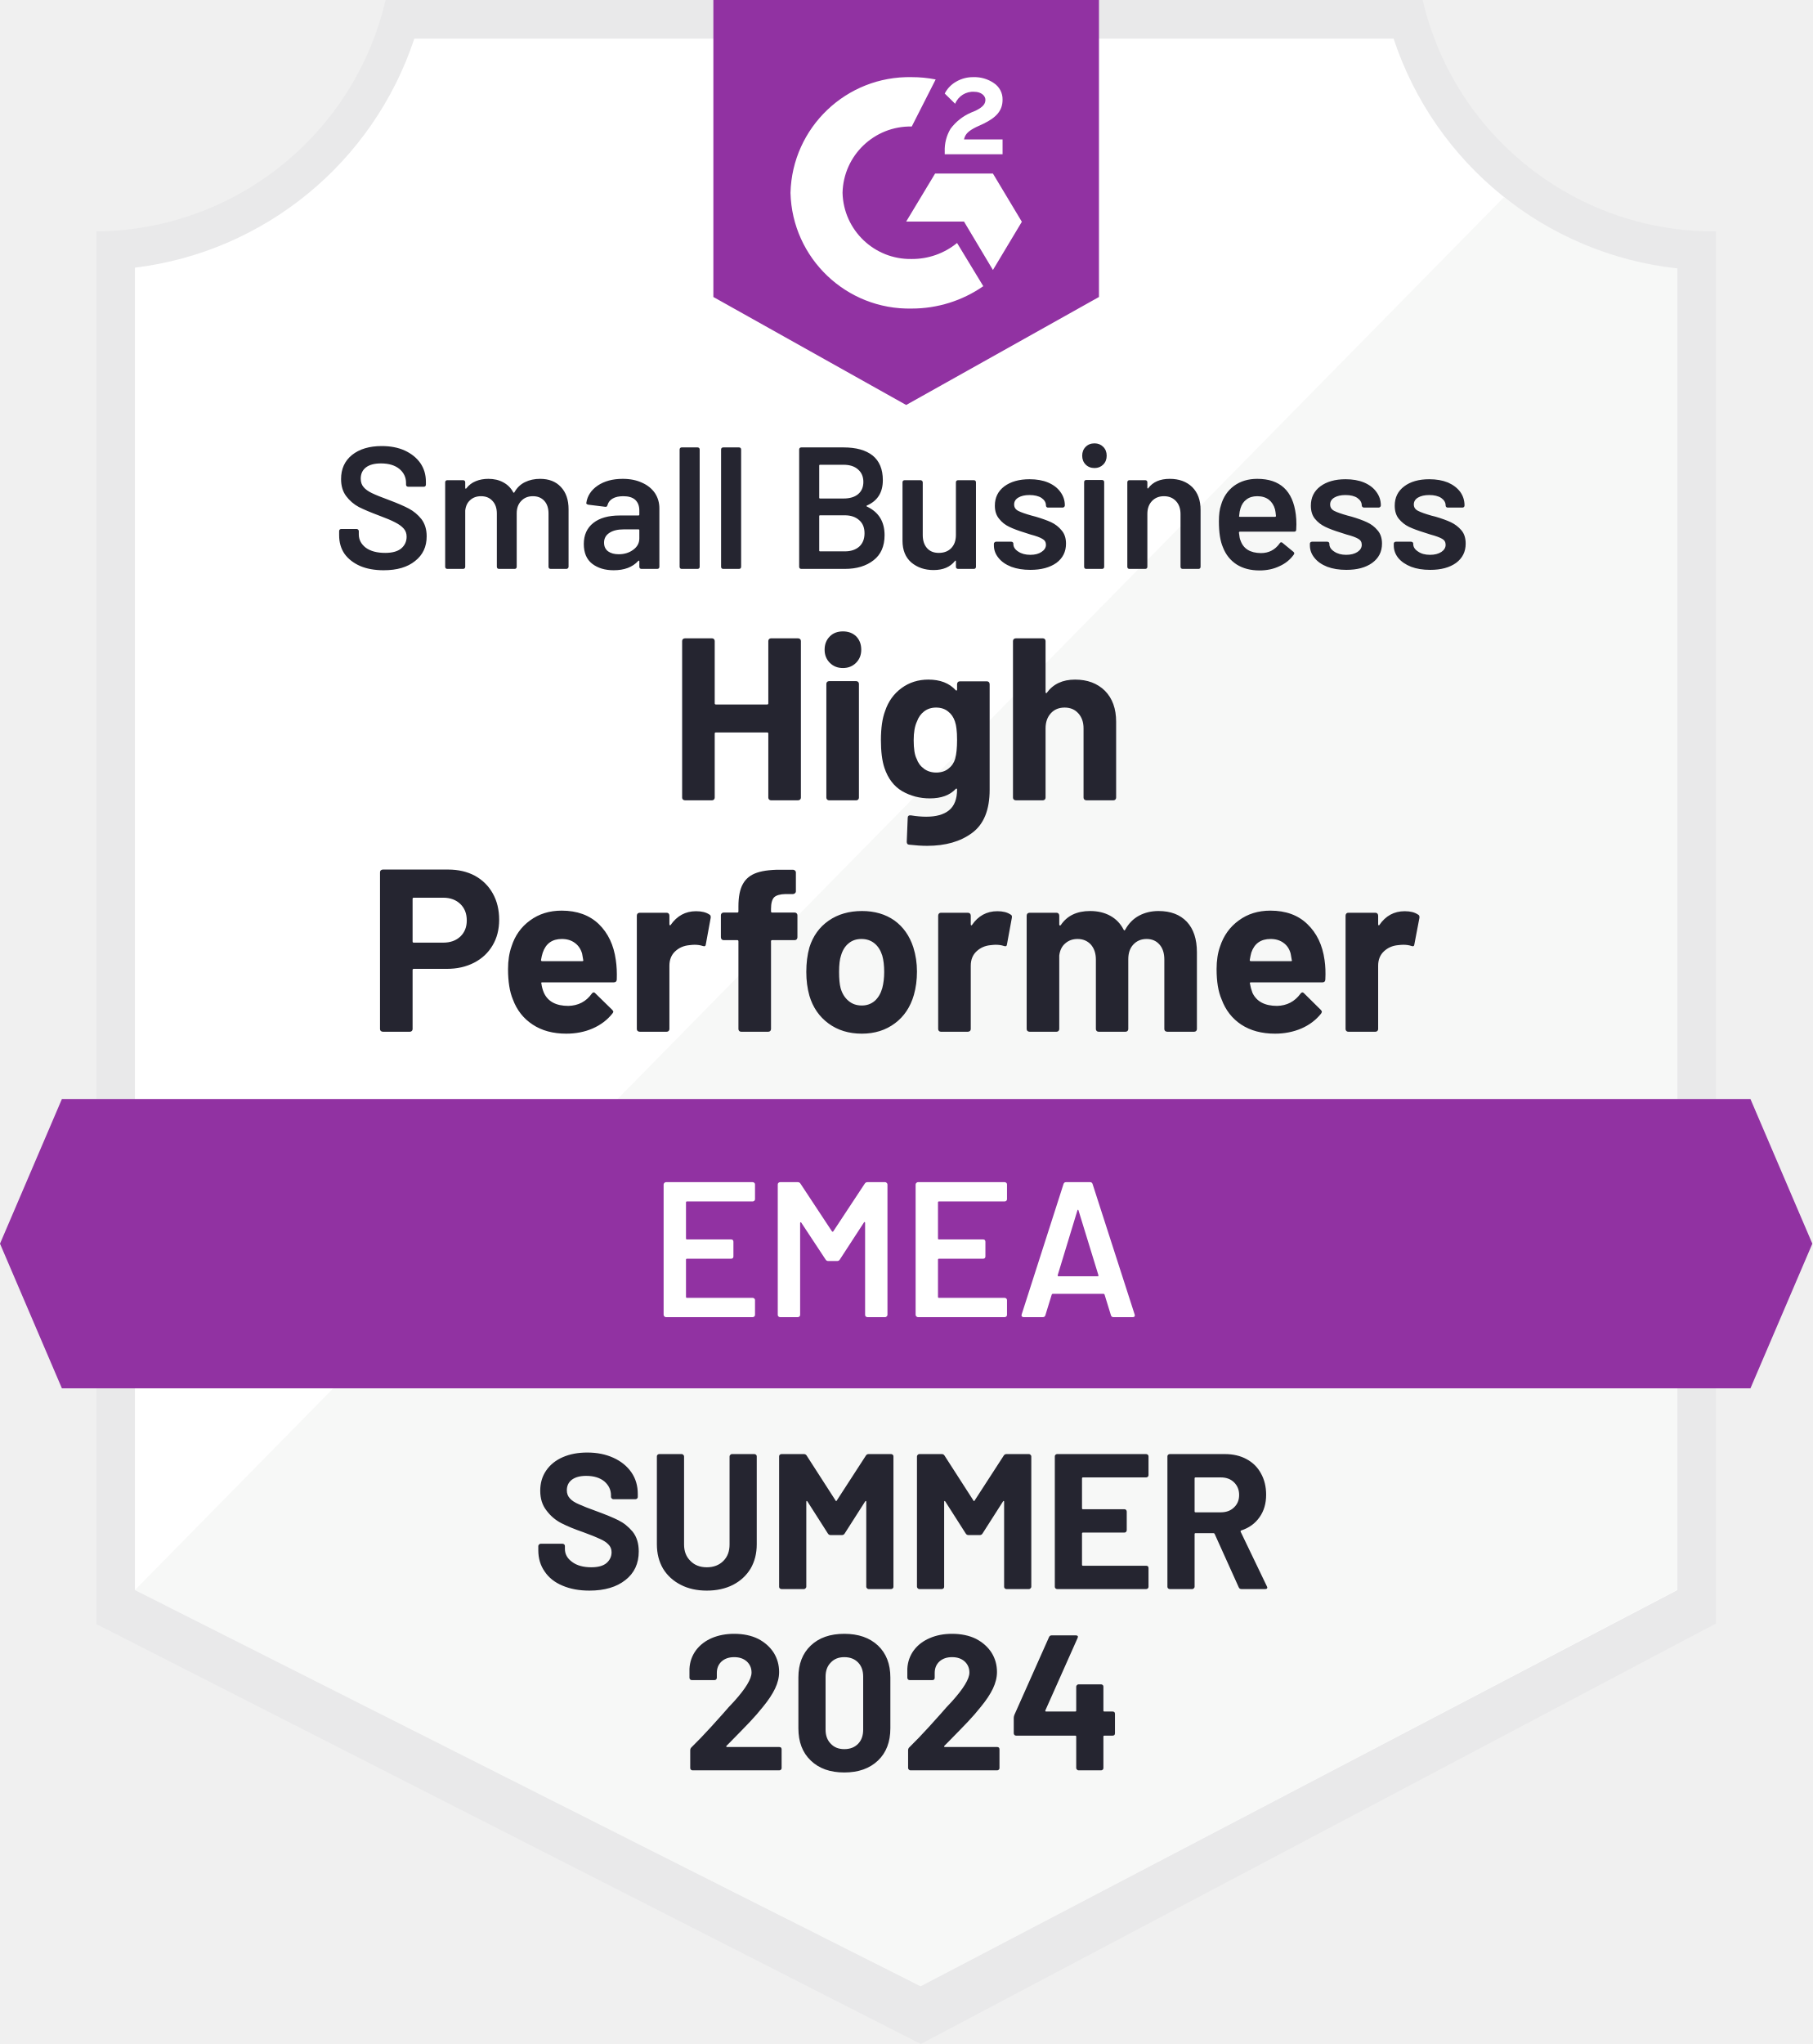
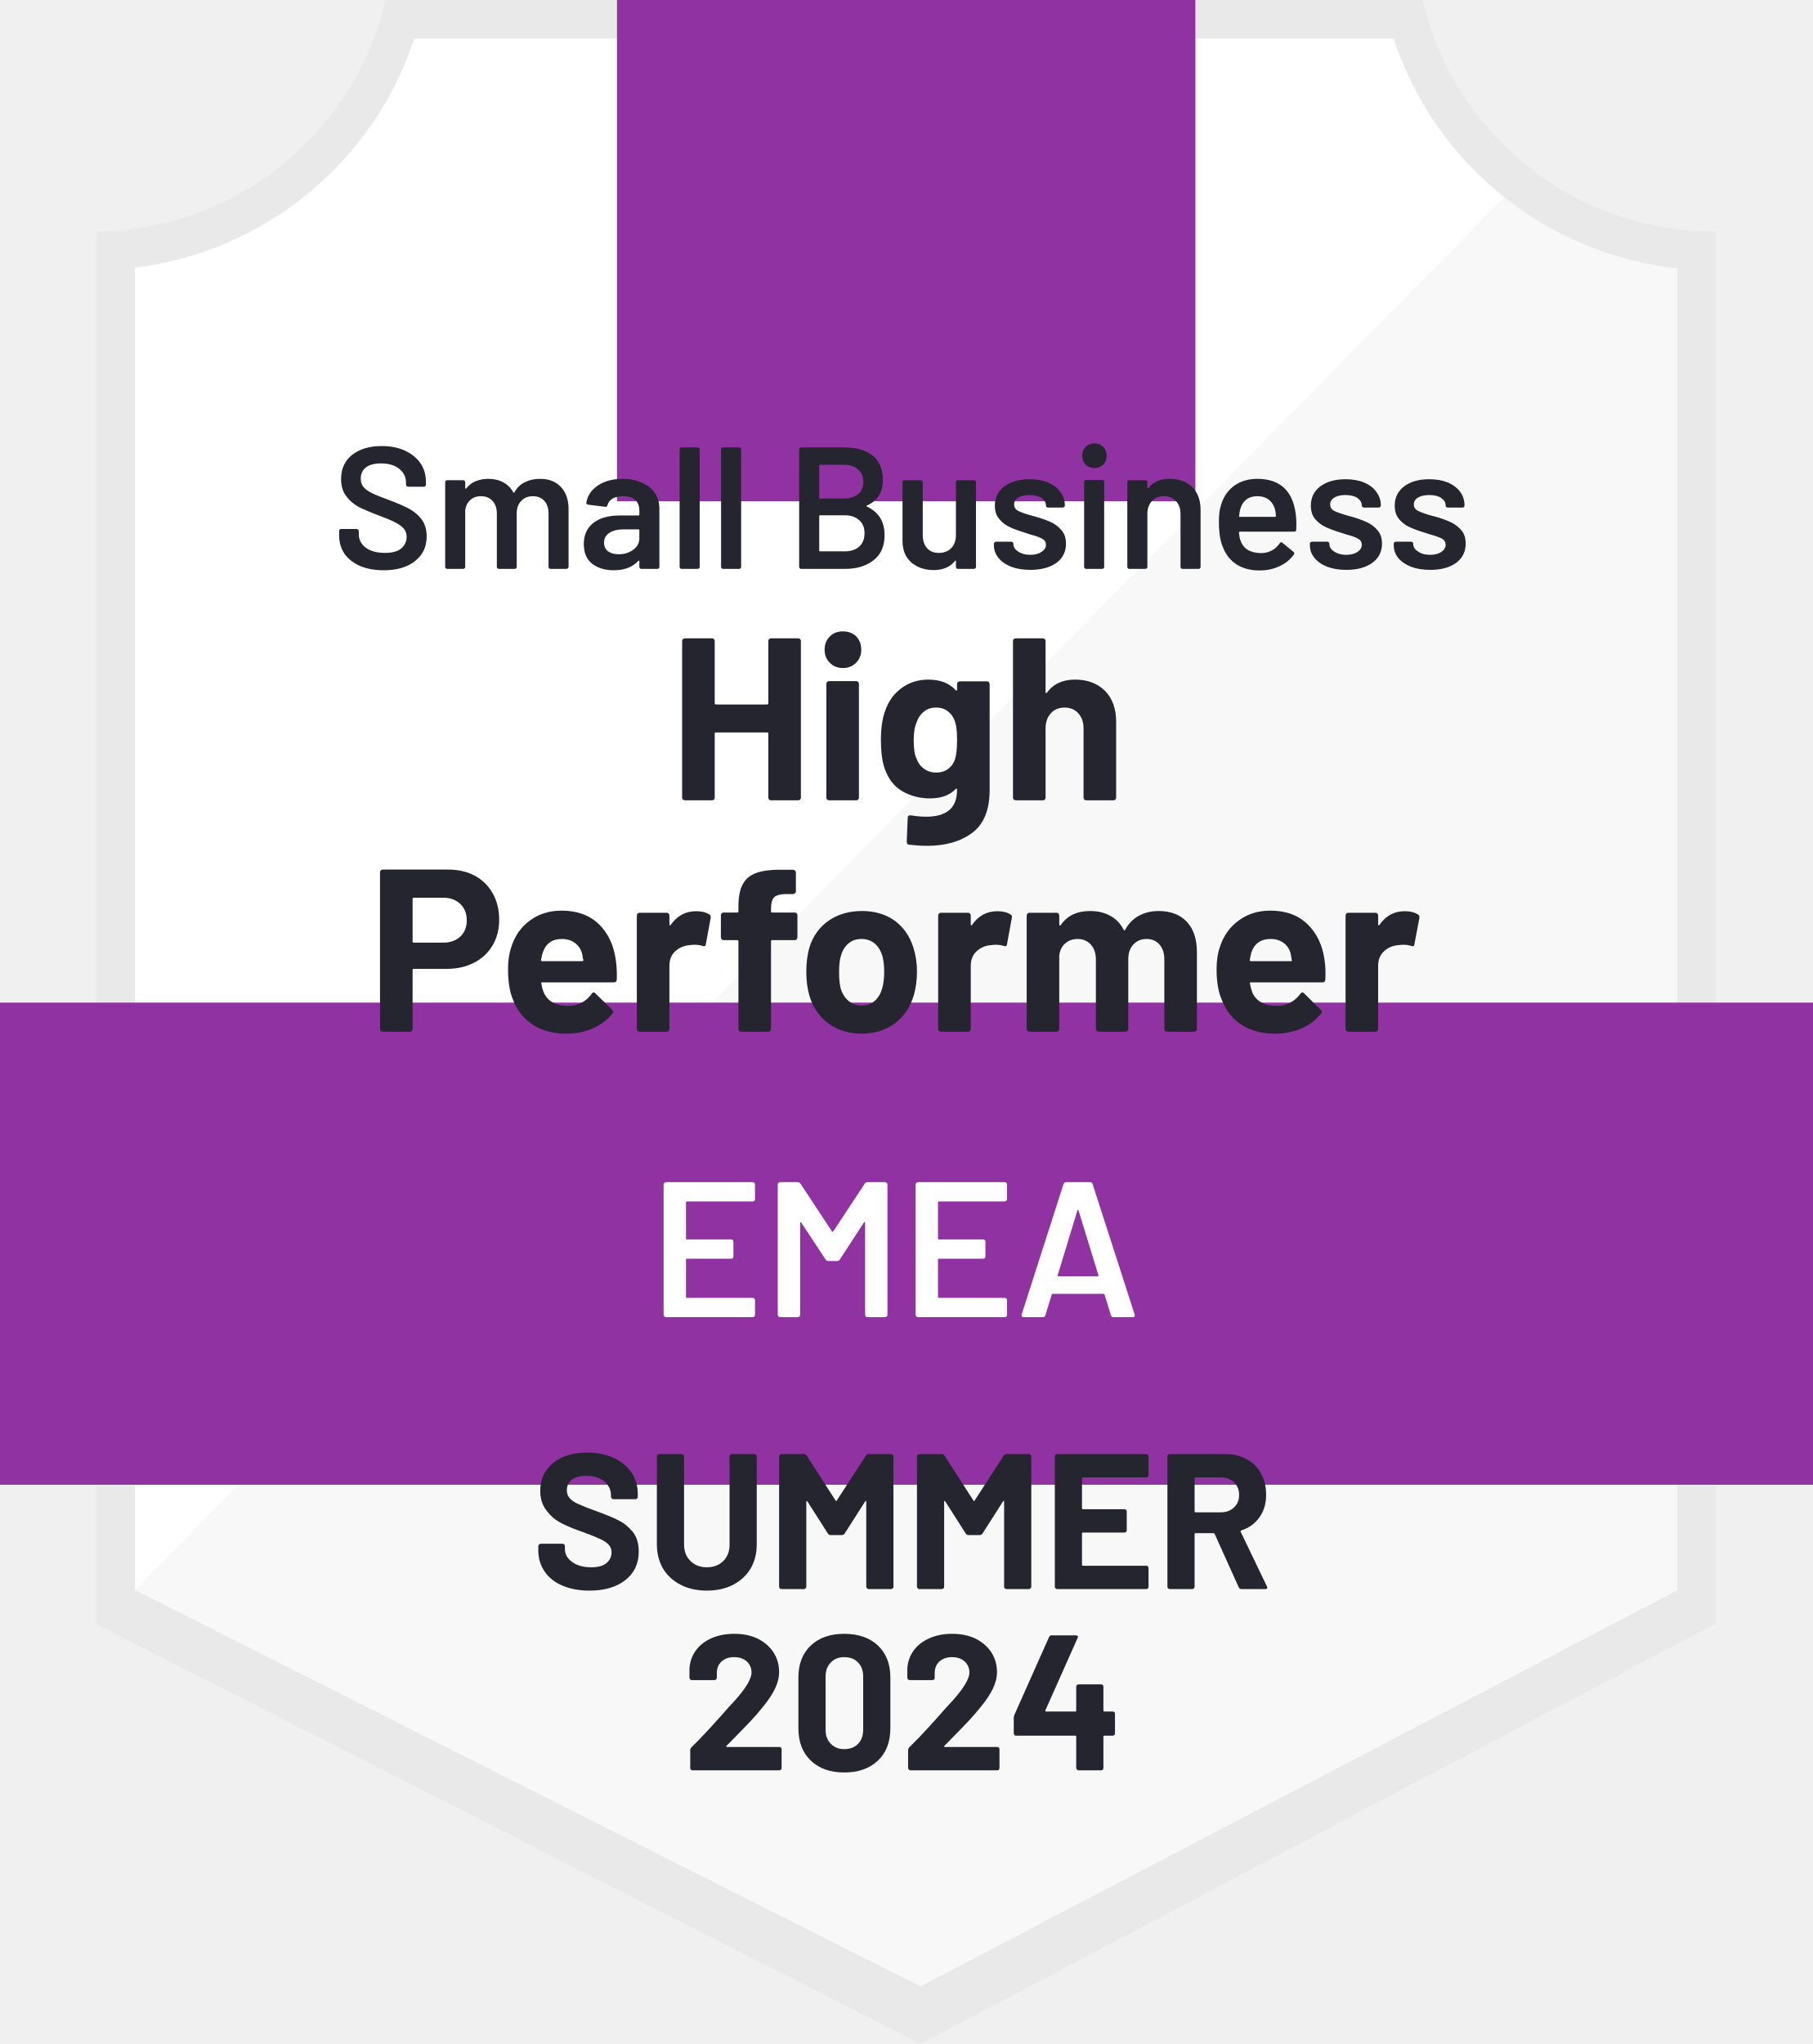
<svg xmlns="http://www.w3.org/2000/svg" id="Layer_1" data-name="Layer 1" viewBox="0 0 94 105.99">
  <g id="container">
    <defs>
-       <clipPath id="clip-path">
+       <clipPath id="clipPath">
        <path d="M90.79 56.99H3.21L0 64.49l3.21 7.5h87.58l3.21-7.5-3.21-7.5z" class="cls-1" />
      </clipPath>
-       <clipPath id="clip-path-2">
+       <clipPath id="clipPath-2">
        <path d="M0-1.01h94v122H0z" style="fill:none" />
      </clipPath>
-       <clipPath id="clip-path-3">
+       <clipPath id="clipPath-3">
        <path d="m47 21 10-5.6V0H37v15.4Zm2-13.14a2.15 2.15 0 0 1 .3-1.18 2.61 2.61 0 0 1 1.06-.84l.24-.1c.41-.2.51-.37.51-.57s-.22-.41-.57-.41a1 1 0 0 0-1 .62L49 4.85a1.49 1.49 0 0 1 .6-.62 1.72 1.72 0 0 1 .89-.23 1.77 1.77 0 0 1 1.06.31 1 1 0 0 1 .45.86c0 .58-.34.93-1 1.25l-.37.17c-.38.19-.57.35-.63.64h2V8h-3ZM51.5 9l1.5 2.5-1.5 2.5-1.5-2.51h-3L48.5 9Zm-4.21-5a6.36 6.36 0 0 1 1.24.12l-1.24 2.44A3.52 3.52 0 0 0 43.7 10a3.52 3.52 0 0 0 3.59 3.43 3.68 3.68 0 0 0 2.35-.83L51 14.84A6.5 6.5 0 0 1 47.29 16 6.16 6.16 0 0 1 41 10a6.16 6.16 0 0 1 6.29-6Z" class="cls-1" />
      </clipPath>
-       <style>.cls-1{fill:none;clip-rule:evenodd}.cls-7{clip-path:url(#clip-path-2)}</style>
+       <style>.cls-1{fill:none;clip-rule:evenodd}.cls-7{clipPath:url(#clipPath-2)}</style>
    </defs>
    <path d="M47.82 103 6.63 82.45V13.88A17.67 17.67 0 0 0 21.29 2h51.34A17.69 17.69 0 0 0 87.5 13.92v68.53Z" style="fill:#fff" />
    <path d="M7 82.45 47.74 103 87 82.43V13.92a19.46 19.46 0 0 1-9-3.69Z" style="fill:#f7f8f7" />
    <path d="M89 12h-.13A15.51 15.51 0 0 1 73.79 0H20A15.53 15.53 0 0 1 5 12v72.22l1.42.72 40.14 20.44 1.2.61 1.19-.63 38.66-20.44 1.39-.73V14Zm-41.26 91L7 82.45V13.88A17.5 17.5 0 0 0 21.49 2h50.79A17.52 17.52 0 0 0 87 13.92v68.53Z" style="fill:#e9e9ea" />
-     <g class="cls-7" style="clip-path:url(#clip-path)">
+     <g class="cls-7" style="clipPath:url(#clipPath)">
      <path id="banner" fill="#9132a2" d="M-5 51.99H99v25H-5z" class="cls-8" />
    </g>
-     <g class="cls-7" style="clip-path:url(#clip-path-3)">
+     <g class="cls-7" style="clipPath:url(#clipPath-3)">
      <path id="logo" fill="#9132a2" d="M32-5.01h30v31H32z" class="cls-10" />
    </g>
    <path fill="#252530" d="M4.2-8.41q.79 0 1.39.32.6.33.93.92.33.59.33 1.36 0 .76-.34 1.33-.34.58-.96.9-.62.32-1.42.32H2.42q-.06 0-.06.06v3.06q0 .06-.04.1-.04.04-.1.04H.82Q.76 0 .71-.04.67-.08.67-.14v-8.13q0-.06.04-.1.05-.04.11-.04H4.2Zm-.25 3.79q.55 0 .89-.32.33-.32.33-.83 0-.53-.33-.85-.34-.33-.89-.33H2.42q-.06 0-.06.06v2.21q0 .06.06.06h1.53Zm8.95.9q.07.46.05 1.02-.01.14-.16.14H9.08q-.07 0-.04.06.03.24.13.48.31.68 1.27.68.77-.02 1.21-.63.05-.07.11-.07.04 0 .08.05l.87.85q.06.06.06.11 0 .02-.05.09-.4.5-1.02.77T10.33.1Q9.3.1 8.59-.37q-.72-.47-1.03-1.31-.25-.6-.25-1.57 0-.66.18-1.17.27-.85.96-1.35.69-.51 1.64-.51 1.2 0 1.93.7.72.7.88 1.86Zm-2.8-1.09q-.75 0-.99.71-.05.15-.09.38 0 .06.06.06h2.08q.07 0 .05-.06-.06-.35-.06-.34-.11-.36-.38-.55-.27-.2-.67-.2Zm6.96-1.44q.44 0 .69.17.09.04.07.18l-.25 1.36q-.01.15-.17.09-.18-.06-.42-.06-.1 0-.26.02-.44.04-.74.32t-.3.75v3.28q0 .06-.04.1-.04.04-.1.04h-1.4q-.06 0-.11-.04-.04-.04-.04-.1v-5.88q0-.06.04-.11.05-.04.11-.04h1.4q.06 0 .1.04.04.05.04.11v.45q0 .04.03.05.02.01.03-.01.5-.72 1.32-.72Zm5.12.07q.06 0 .1.04.04.04.04.1v1.14q0 .06-.04.11-.04.04-.1.04h-1.17q-.06 0-.06.06v4.55q0 .06-.04.1-.04.04-.1.04H19.4q-.06 0-.1-.04-.04-.04-.04-.1v-4.55q0-.06-.06-.06h-.71q-.06 0-.1-.04-.04-.05-.04-.11v-1.14q0-.06.04-.1.04-.04.1-.04h.71q.06 0 .06-.06v-.26q0-.75.23-1.16.23-.42.74-.59.51-.17 1.41-.15h.45q.06 0 .1.04.05.04.05.1v.98q0 .06-.05.1-.04.04-.1.04h-.39q-.42.01-.59.17-.16.17-.16.6v.13q0 .06.06.06h1.17ZM25.66.1q-1.01 0-1.73-.53t-.99-1.44q-.16-.57-.16-1.23 0-.7.16-1.27.28-.89 1-1.39.72-.5 1.73-.5.98 0 1.68.49.69.5.98 1.39.19.6.19 1.26 0 .65-.16 1.21-.27.94-.98 1.47-.72.54-1.72.54Zm0-1.46q.39 0 .67-.24.27-.24.39-.66.1-.38.1-.84 0-.5-.1-.85-.13-.41-.4-.63-.28-.23-.68-.23t-.67.23q-.27.22-.39.63-.1.29-.1.85 0 .54.08.84.12.42.41.66.28.24.69.24Zm7.03-4.89q.43 0 .68.17.1.04.07.18l-.25 1.36q-.01.15-.17.09-.18-.06-.42-.06-.09 0-.26.02-.43.04-.73.32t-.3.75v3.28q0 .06-.04.1-.05.04-.11.04h-1.4q-.06 0-.1-.04-.04-.04-.04-.1v-5.88q0-.06.04-.11.04-.04.1-.04h1.4q.06 0 .11.04.04.05.04.11v.45q0 .04.02.05.03.01.04-.01.49-.72 1.32-.72Zm8.36-.01q.94 0 1.47.56.52.56.52 1.58v3.98q0 .06-.04.1-.04.04-.1.04h-1.4q-.06 0-.11-.04-.04-.04-.04-.1v-3.6q0-.5-.25-.78-.25-.29-.67-.29-.42 0-.69.29-.26.28-.26.76v3.62q0 .06-.04.1-.04.04-.1.04h-1.4q-.06 0-.1-.04-.04-.04-.04-.1v-3.6q0-.48-.26-.78-.27-.29-.69-.29-.38 0-.64.23-.26.22-.31.63v3.81q0 .06-.04.1-.04.04-.1.04h-1.4q-.06 0-.11-.04-.04-.04-.04-.1v-5.88q0-.06.04-.11.05-.04.11-.04h1.4q.06 0 .1.04.04.05.04.11v.46q0 .04.03.05.02.01.05-.02.49-.73 1.52-.73.6 0 1.05.25.45.25.69.72.04.07.08 0 .27-.49.72-.73.45-.24 1.01-.24Zm8.61 2.54q.07.46.04 1.02-.01.14-.15.14h-3.71q-.07 0-.05.06.04.24.13.48.32.68 1.28.68.76-.02 1.21-.63.05-.07.11-.07.03 0 .08.05l.86.85q.06.06.06.11 0 .02-.04.09-.4.5-1.02.77-.63.27-1.37.27-1.03 0-1.75-.47-.71-.47-1.02-1.31-.26-.6-.26-1.57 0-.66.18-1.17.28-.85.97-1.35.69-.51 1.64-.51 1.2 0 1.92.7.73.7.89 1.86Zm-2.8-1.09q-.76 0-1 .71-.04.15-.08.38 0 .06.06.06h2.08q.07 0 .04-.06-.06-.35-.06-.34-.1-.36-.37-.55-.27-.2-.67-.2Zm6.96-1.44q.43 0 .68.17.1.04.08.18l-.26 1.36q-.01.15-.16.09-.18-.06-.42-.06-.1 0-.27.02-.43.04-.73.32t-.3.75v3.28q0 .06-.04.1-.04.04-.1.04h-1.41q-.06 0-.1-.04-.04-.04-.04-.1v-5.88q0-.06.04-.11.04-.04.1-.04h1.41q.06 0 .1.04.04.05.04.11v.45q0 .04.02.05.03.01.04-.01.49-.72 1.32-.72Z" transform="translate(19.04 53.5)" />
    <path fill="#252530" d="M5.2-8.26q0-.06.04-.1.04-.04.1-.04h1.4q.06 0 .11.04.04.04.04.1v8.12q0 .06-.04.1Q6.8 0 6.74 0h-1.4q-.06 0-.1-.04-.04-.04-.04-.1v-3.32q0-.06-.06-.06H2.48q-.06 0-.06.06v3.32q0 .06-.04.1-.04.04-.1.04H.88Q.82 0 .77-.04.73-.08.73-.14v-8.12q0-.06.04-.1.05-.04.11-.04h1.4q.06 0 .1.04.04.04.04.1v3.23q0 .06.06.06h2.66q.06 0 .06-.06v-3.23Zm3.87 1.4q-.41 0-.68-.27-.27-.27-.27-.68 0-.42.27-.69.26-.26.68-.26.42 0 .69.26.26.27.26.69 0 .41-.27.68-.27.27-.68.27ZM8.35 0q-.06 0-.1-.04-.04-.04-.04-.1v-5.9q0-.06.04-.1.04-.04.1-.04h1.41q.06 0 .1.04.04.04.04.1v5.9q0 .06-.04.1-.04.04-.1.04H8.35Zm6.64-6.02q0-.06.04-.11.04-.04.1-.04h1.41q.06 0 .1.04.04.05.04.11v5.47q0 1.57-.91 2.24-.9.67-2.33.67-.42 0-.94-.06-.12-.01-.12-.15l.05-1.24q0-.15.17-.13.43.07.79.07.77 0 1.18-.33.42-.34.42-1.08 0-.04-.03-.05-.02 0-.04.02-.46.49-1.34.49-.78 0-1.43-.37-.65-.38-.93-1.22-.18-.55-.18-1.43 0-.94.22-1.52.25-.74.85-1.18.6-.44 1.39-.44.92 0 1.42.55.02.02.04.02.03-.01.03-.05v-.28Zm-.1 3.87q.1-.36.1-.98 0-.37-.03-.58-.02-.2-.08-.38-.11-.33-.36-.52-.25-.2-.62-.2-.36 0-.62.2-.25.19-.37.52-.17.36-.17.97 0 .67.15.96.11.32.38.52t.64.2q.38 0 .63-.2.26-.2.35-.51Zm6.22-4.11q.96 0 1.55.58.58.59.58 1.6v3.94q0 .06-.04.1-.04.04-.1.04h-1.4q-.06 0-.11-.04-.04-.04-.04-.1v-3.59q0-.48-.27-.78-.27-.3-.71-.3-.45 0-.72.3-.27.3-.27.78v3.59q0 .06-.04.1-.04.04-.1.04h-1.4q-.06 0-.11-.04-.04-.04-.04-.1v-8.12q0-.06.04-.1.05-.04.11-.04h1.4q.06 0 .1.04.04.04.04.1v2.66q0 .03.03.04.02.02.03-.01.5-.69 1.47-.69Z" transform="translate(34.65 41.5)" />
    <path fill="#252530" d="M2.69.07q-.7 0-1.22-.22Q.95-.38.66-.78q-.28-.41-.28-.96v-.22q0-.05.03-.08t.08-.03h.8q.04 0 .07.03.04.03.04.08v.17q0 .41.36.69.37.27 1.01.27.55 0 .83-.23.28-.24.28-.61 0-.25-.15-.42-.16-.18-.44-.32-.28-.15-.85-.36-.64-.24-1.04-.44-.39-.21-.66-.57-.26-.35-.26-.88 0-.79.57-1.25.58-.46 1.54-.46.68 0 1.19.23.52.24.81.65.29.42.29.97v.15q0 .05-.03.08t-.08.03h-.81q-.04 0-.08-.03-.03-.03-.03-.08v-.09q0-.43-.34-.72-.35-.29-.96-.29-.5 0-.77.2-.28.21-.28.59 0 .27.15.44.14.17.43.31.29.14.89.36.64.24 1.02.44t.66.55q.27.36.27.89 0 .81-.6 1.28-.59.48-1.63.48Zm8.11-4.74q.69 0 1.08.42.4.42.4 1.16v2.98q0 .05-.04.08-.03.03-.07.03h-.82q-.05 0-.08-.03t-.03-.08v-2.76q0-.42-.22-.66-.22-.24-.59-.24t-.6.24q-.24.24-.24.65v2.77q0 .05-.03.08T9.49 0h-.82q-.05 0-.08-.03t-.03-.08v-2.76q0-.42-.23-.66-.22-.24-.59-.24-.34 0-.56.2-.22.19-.26.54v2.92q0 .05-.03.08T6.81 0h-.82q-.05 0-.08-.03t-.03-.08v-4.38q0-.05.03-.08t.08-.03h.82q.05 0 .08.03t.03.08v.3q0 .02.02.03.02.01.04-.02.19-.25.49-.37.29-.12.65-.12.44 0 .77.18.34.18.52.52.02.04.06 0 .2-.36.55-.53.35-.17.78-.17Zm4.29 0q.57 0 1 .2.43.19.67.54.23.35.23.79v3.03q0 .05-.03.08t-.08.03h-.82q-.05 0-.08-.03t-.03-.08V-.4q0-.02-.02-.03-.02 0-.04.02-.44.48-1.27.48-.68 0-1.12-.34-.43-.34-.43-1.02 0-.7.49-1.09.49-.39 1.38-.39h.96q.05 0 .05-.05v-.21q0-.35-.21-.55-.21-.19-.62-.19-.34 0-.55.12-.21.12-.27.34-.03.11-.12.09l-.88-.11q-.04-.01-.07-.03-.04-.02-.03-.06.08-.55.59-.9.52-.35 1.3-.35Zm-.21 3.91q.44 0 .75-.23.32-.23.32-.59v-.43q0-.04-.05-.04h-.75q-.48 0-.75.18-.28.18-.28.51 0 .29.21.45.21.15.55.15Zm3.26.76q-.04 0-.07-.03-.03-.03-.03-.08v-6.08q0-.05.03-.08t.07-.03h.83q.05 0 .08.03t.03.08v6.08q0 .05-.03.08t-.08.03h-.83Zm2.16 0q-.05 0-.08-.03t-.03-.08v-6.08q0-.05.03-.08t.08-.03h.82q.05 0 .08.03t.03.08v6.08q0 .05-.03.08t-.08.03h-.82Zm7.46-3.29q-.06.03 0 .06.91.43.91 1.48 0 .86-.57 1.3-.57.45-1.49.45h-2.26q-.05 0-.08-.03t-.03-.08v-6.08q0-.05.03-.08t.08-.03h2.19q.98 0 1.51.42.53.43.53 1.28 0 .95-.82 1.31ZM25.33-5.4q-.05 0-.05.04v1.67q0 .04.05.04h1.21q.48 0 .75-.22.28-.23.28-.64 0-.41-.28-.65-.27-.24-.75-.24h-1.21Zm1.28 4.49q.47 0 .75-.25.27-.25.27-.69 0-.44-.28-.68-.28-.25-.75-.25h-1.27q-.05 0-.05.04v1.79q0 .04.05.04h1.28Zm5.76-3.58q0-.05.03-.08.04-.03.08-.03h.82q.05 0 .08.03t.03.08v4.38q0 .05-.03.08T33.3 0h-.82q-.04 0-.08-.03-.03-.03-.03-.08V-.4q0-.02-.01-.03-.02-.01-.04.02-.37.47-1.11.47-.68 0-1.15-.39-.46-.4-.46-1.13v-3.03q0-.05.03-.08t.08-.03h.83q.04 0 .07.03.04.03.04.08v2.73q0 .43.22.68.22.25.61.25.41 0 .65-.25.24-.25.24-.68v-2.73ZM36.23.05q-.56 0-.99-.16-.43-.17-.66-.46-.24-.29-.24-.65v-.09q0-.04.04-.07.03-.03.07-.03h.79q.05 0 .08.03t.03.07v.02q0 .23.25.39.25.17.63.17.36 0 .58-.15.23-.15.23-.37 0-.21-.19-.31-.18-.11-.6-.22l-.34-.11q-.46-.14-.77-.29-.32-.15-.53-.42-.22-.26-.22-.68 0-.63.49-1 .5-.37 1.31-.37.55 0 .96.17.42.18.64.49.23.31.23.7 0 .05-.04.08-.03.03-.07.03h-.77q-.04 0-.07-.03-.03-.03-.03-.08 0-.23-.23-.39-.23-.15-.63-.15-.35 0-.57.13-.22.13-.22.36 0 .22.21.33.21.11.71.25l.19.05q.48.14.81.29.32.15.54.42.23.26.23.69 0 .63-.5 1-.51.36-1.35.36Zm3.33-5.28q-.28 0-.46-.18t-.18-.46q0-.28.18-.46t.46-.18q.27 0 .45.18t.18.46q0 .28-.18.46t-.45.18ZM39.12 0q-.04 0-.07-.03-.03-.03-.03-.08V-4.5q0-.05.03-.08t.07-.03h.83q.05 0 .08.03t.03.08v4.39q0 .05-.03.08t-.08.03h-.83Zm4.34-4.67q.73 0 1.17.43.43.43.43 1.18v2.95q0 .05-.03.08t-.07.03h-.83q-.05 0-.08-.03t-.03-.08v-2.73q0-.42-.23-.67-.24-.26-.63-.26-.38 0-.62.25t-.24.67v2.74q0 .05-.03.08t-.08.03h-.83q-.04 0-.07-.03-.03-.03-.03-.08v-4.38q0-.05.03-.08t.07-.03h.83q.05 0 .08.03t.03.08v.29q0 .02.02.03.02.01.03-.02.36-.48 1.11-.48ZM50-2.82q.03.23.03.51l-.01.28q0 .1-.11.1H47.1q-.05 0-.05.05.03.3.08.4.22.65 1.06.66.61 0 .97-.5.03-.06.09-.06.03 0 .06.03l.56.46q.08.06.03.14-.28.4-.75.61-.46.22-1.03.22-.7 0-1.19-.31-.49-.32-.71-.89-.21-.48-.21-1.35 0-.52.11-.84.18-.63.68-1 .5-.36 1.2-.36 1.77 0 2 1.85Zm-2-.95q-.34 0-.56.17-.22.16-.31.46-.05.15-.07.39-.02.05.04.05h1.82q.05 0 .05-.05-.02-.22-.05-.34-.09-.32-.32-.5-.24-.18-.6-.18ZM52.62.05q-.56 0-.99-.16-.43-.17-.66-.46-.24-.29-.24-.65v-.09q0-.04.03-.07.04-.03.08-.03h.79q.05 0 .08.03t.03.07v.02q0 .23.25.39.25.17.62.17.36 0 .59-.15.22-.15.22-.37 0-.21-.18-.31-.18-.11-.6-.22l-.34-.11q-.46-.14-.77-.29-.32-.15-.54-.42-.21-.26-.21-.68 0-.63.49-1 .5-.37 1.31-.37.55 0 .96.17.42.18.64.49.23.31.23.7 0 .05-.04.08-.03.03-.07.03h-.77q-.04 0-.07-.03-.04-.03-.04-.08 0-.23-.23-.39-.22-.15-.62-.15-.35 0-.57.13-.22.13-.22.36 0 .22.21.33.21.11.71.25l.19.05q.48.14.8.29.33.15.55.42.23.26.23.69 0 .63-.51 1-.5.36-1.34.36Zm4.35 0q-.57 0-.99-.16-.43-.17-.67-.46-.23-.29-.23-.65v-.09q0-.04.03-.07.03-.03.08-.03h.79q.04 0 .08.03.03.03.03.07v.02q0 .23.25.39.24.17.62.17.36 0 .59-.15.22-.15.22-.37 0-.21-.18-.31-.19-.11-.6-.22l-.34-.11q-.46-.14-.78-.29-.31-.15-.53-.42-.21-.26-.21-.68 0-.63.49-1t1.3-.37q.55 0 .97.17.41.18.64.49.22.31.22.7 0 .05-.03.08t-.08.03h-.76q-.05 0-.08-.03t-.03-.08q0-.23-.23-.39-.23-.15-.62-.15-.36 0-.58.13-.22.13-.22.36 0 .22.22.33.21.11.7.25l.2.05q.48.14.8.29.32.15.55.42.22.26.22.69 0 .63-.5 1-.5.36-1.34.36Z" transform="translate(17.21 29.5)" />
    <path fill="#fff" d="M5.47-6.12q0 .05-.03.08Q5.4-6 5.35-6H1.94q-.05 0-.05.05v1.87q0 .05.05.05h2.29q.05 0 .09.03.03.04.03.09v.76q0 .05-.03.09-.04.03-.09.03H1.94q-.05 0-.05.05v1.93q0 .05.05.05h3.41q.05 0 .09.04.03.03.03.08v.76q0 .05-.03.08Q5.4 0 5.35 0H.85Q.8 0 .77-.04.73-.07.73-.12v-6.76q0-.05.04-.08Q.8-7 .85-7h4.5q.05 0 .09.04.03.03.03.08v.76Zm5.69-.8q.05-.08.14-.08h.92q.05 0 .08.04.04.03.04.08v6.76q0 .05-.04.08-.03.04-.08.04h-.92q-.05 0-.09-.04-.03-.03-.03-.08v-4.77q0-.03-.02-.04-.03-.01-.04.02L9.87-2.99q-.05.08-.14.08h-.46q-.09 0-.14-.08L7.87-4.9q-.01-.03-.04-.02-.02.01-.02.04v4.76q0 .05-.03.08-.04.04-.09.04h-.92q-.05 0-.09-.04-.03-.03-.03-.08v-6.76q0-.05.03-.08.04-.04.09-.04h.92q.09 0 .14.08l1.63 2.47q.02.02.04.02t.03-.02l1.63-2.47Zm7.38.8q0 .05-.03.08-.04.04-.09.04h-3.41q-.05 0-.05.05v1.87q0 .05.05.05h2.29q.05 0 .09.03.03.04.03.09v.76q0 .05-.03.09-.04.03-.09.03h-2.29q-.05 0-.05.05v1.93q0 .05.05.05h3.41q.05 0 .09.04.03.03.03.08v.76q0 .05-.03.08-.04.04-.09.04h-4.5q-.05 0-.08-.04-.04-.03-.04-.08v-6.76q0-.05.04-.08.03-.04.08-.04h4.5q.05 0 .09.04.03.03.03.08v.76ZM24.06 0q-.1 0-.13-.1l-.33-1.07q-.02-.04-.05-.04h-2.64q-.03 0-.05.04L20.53-.1q-.03.1-.13.1h-1q-.06 0-.09-.04-.03-.03-.01-.1l2.17-6.76q.03-.1.13-.1h1.25q.1 0 .13.1l2.18 6.76q.01.02.01.05 0 .09-.11.09h-1Zm-2.89-2.18q-.01.06.04.06h2.03q.06 0 .04-.06l-1.03-3.35q-.01-.04-.03-.04-.02 0-.03.04l-1.02 3.35Z" transform="translate(33.69 68.3)" />
    <path fill="#252530" d="M3.01.08q-.8 0-1.4-.26-.6-.25-.92-.73-.33-.47-.33-1.1v-.22q0-.05.04-.08.03-.04.08-.04h1.14q.05 0 .09.04.03.03.03.08v.15q0 .4.37.67.37.28 1 .28.53 0 .79-.22.26-.23.26-.56 0-.24-.16-.4-.16-.17-.44-.29-.27-.13-.87-.35-.67-.23-1.14-.47-.46-.24-.77-.66Q.46-4.49.46-5.1q0-.6.31-1.05.31-.45.86-.69.55-.24 1.27-.24.76 0 1.35.27.6.27.94.76.33.48.33 1.12v.15q0 .05-.03.08-.04.04-.09.04H4.25q-.05 0-.08-.04-.04-.03-.04-.08v-.08q0-.42-.34-.72-.35-.29-.95-.29-.47 0-.74.2-.26.2-.26.55 0 .25.16.42.15.17.46.3.3.14.94.37.71.26 1.11.46.41.2.74.59.32.4.32 1.03 0 .94-.69 1.48-.69.55-1.87.55Zm6.09 0q-.77 0-1.35-.3-.59-.3-.92-.84-.32-.55-.32-1.26v-4.56q0-.05.03-.08.04-.04.09-.04H7.8q.05 0 .08.04.04.03.04.08v4.57q0 .53.33.85.32.33.85.33t.86-.33q.32-.32.32-.85v-4.57q0-.05.04-.08.03-.04.08-.04h1.17q.05 0 .09.04.03.03.03.08v4.56q0 .71-.32 1.26-.33.54-.91.84-.59.3-1.36.3Zm8.25-7q.05-.08.14-.08h1.17q.05 0 .09.04.03.03.03.08v6.76q0 .05-.03.08-.04.04-.09.04h-1.17q-.05 0-.08-.04-.04-.03-.04-.08v-4.41q0-.04-.02-.04t-.04.03l-1.06 1.66q-.05.08-.14.08h-.59q-.09 0-.14-.08l-1.06-1.66q-.02-.03-.04-.03-.02.01-.02.05v4.4q0 .05-.04.08-.03.04-.08.04h-1.17q-.05 0-.09-.04-.03-.03-.03-.08v-6.76q0-.05.03-.08.04-.04.09-.04h1.17q.09 0 .14.08l1.5 2.33q.03.06.06 0l1.51-2.33Zm7.15 0q.05-.08.14-.08h1.17q.05 0 .08.04.04.03.04.08v6.76q0 .05-.04.08-.03.04-.08.04h-1.17q-.05 0-.09-.04-.03-.03-.03-.08v-4.41q0-.04-.02-.04t-.04.03L23.4-2.88q-.05.08-.14.08h-.59q-.09 0-.14-.08l-1.06-1.66q-.02-.03-.04-.03-.02.01-.02.05v4.4q0 .05-.03.08-.04.04-.09.04h-1.17q-.05 0-.08-.04Q20-.07 20-.12v-6.76q0-.05.04-.08.03-.04.08-.04h1.17q.09 0 .14.08l1.5 2.33q.03.06.06 0l1.51-2.33Zm7.51 1.01q0 .05-.03.08-.04.04-.09.04h-3.28q-.05 0-.05.05v1.55q0 .05.05.05h2.15q.05 0 .08.03.04.04.04.09v.97q0 .05-.04.09-.03.03-.08.03h-2.15q-.05 0-.05.05v1.62q0 .05.05.05h3.28q.05 0 .09.03.03.04.03.09v.97q0 .05-.03.08-.04.04-.09.04h-4.62q-.05 0-.09-.04-.03-.03-.03-.08v-6.76q0-.05.03-.08.04-.04.09-.04h4.62q.05 0 .09.04.03.03.03.08v.97ZM36.83 0q-.1 0-.14-.09l-1.25-2.77q-.02-.04-.06-.04h-.93q-.05 0-.05.05v2.73q0 .05-.04.08-.03.04-.08.04h-1.17q-.05 0-.09-.04-.03-.03-.03-.08v-6.76q0-.05.03-.08.04-.04.09-.04h2.86q.64 0 1.12.26.49.26.75.74.27.48.27 1.11 0 .68-.34 1.16-.34.49-.95.69-.05.02-.03.07l1.36 2.83q.02.04.02.06 0 .08-.11.08h-1.23Zm-2.38-5.79q-.05 0-.05.05v1.71q0 .05.05.05h1.31q.42 0 .68-.25.27-.25.27-.65t-.27-.66q-.26-.25-.68-.25h-1.31Z" transform="translate(27.56 82.4)" />
    <path fill="#252530" d="M2.33-1.27q-.02.02-.01.04t.04.02h2.71q.05 0 .09.03.03.04.03.09v.97q0 .05-.03.08-.04.04-.09.04H.57Q.52 0 .48-.04.45-.07.45-.12v-.92q0-.09.06-.15.49-.48 1-1.04.51-.57.64-.71.28-.33.57-.63.91-1.01.91-1.5 0-.35-.25-.58-.25-.22-.65-.22t-.65.22q-.25.23-.25.6v.25q0 .05-.04.09-.03.03-.08.03H.53q-.05 0-.08-.03-.04-.04-.04-.09v-.47q.03-.54.34-.96.31-.41.82-.63.52-.22 1.16-.22.71 0 1.24.26.52.27.81.72.28.45.28 1 0 .42-.21.86t-.63.95q-.31.39-.67.77-.36.38-1.07 1.1l-.15.15ZM8.44.11q-1.1 0-1.74-.62-.64-.61-.64-1.67v-2.64q0-1.04.64-1.65.64-.61 1.74-.61t1.75.61q.64.61.64 1.65v2.64q0 1.06-.64 1.67-.65.62-1.75.62Zm0-1.21q.45 0 .72-.28.26-.27.26-.73v-2.75q0-.46-.26-.73-.27-.28-.72-.28-.44 0-.7.28-.27.27-.27.73v2.75q0 .46.27.73.26.28.7.28Zm5.19-.17q-.02.02-.01.04t.04.02h2.71q.05 0 .09.03.03.04.03.09v.97q0 .05-.03.08-.04.04-.09.04h-4.5q-.05 0-.08-.04-.04-.03-.04-.08v-.92q0-.09.06-.15.49-.48 1-1.04.51-.57.64-.71.28-.33.57-.63.91-1.01.91-1.5 0-.35-.25-.58-.25-.22-.65-.22t-.65.22q-.25.23-.25.6v.25q0 .05-.03.09-.04.03-.09.03h-1.18q-.05 0-.08-.03-.04-.04-.04-.09v-.47q.03-.54.34-.96.31-.41.83-.63.51-.22 1.15-.22.71 0 1.24.26.52.27.81.72.28.45.28 1 0 .42-.21.86t-.63.95q-.31.39-.67.77-.36.38-1.07 1.1l-.15.15Zm8.73-1.78q.05 0 .09.03.03.04.03.09v1.01q0 .05-.03.09-.04.03-.09.03h-.43q-.05 0-.05.05v1.63q0 .05-.03.08-.04.04-.09.04h-1.17q-.05 0-.08-.04-.04-.03-.04-.08v-1.63q0-.05-.05-.05h-3.07q-.05 0-.08-.03-.04-.04-.04-.09v-.8q0-.06.03-.15l1.8-4.04Q19.1-7 19.2-7h1.25q.07 0 .1.04.02.03-.01.1l-1.67 3.75q-.01.02 0 .04t.03.02h1.52q.05 0 .05-.05v-1.24q0-.05.04-.08.03-.04.08-.04h1.17q.05 0 .09.04.03.03.03.08v1.24q0 .05.05.05h.43Z" transform="translate(35.35 91.8)" />
  </g>
</svg>
